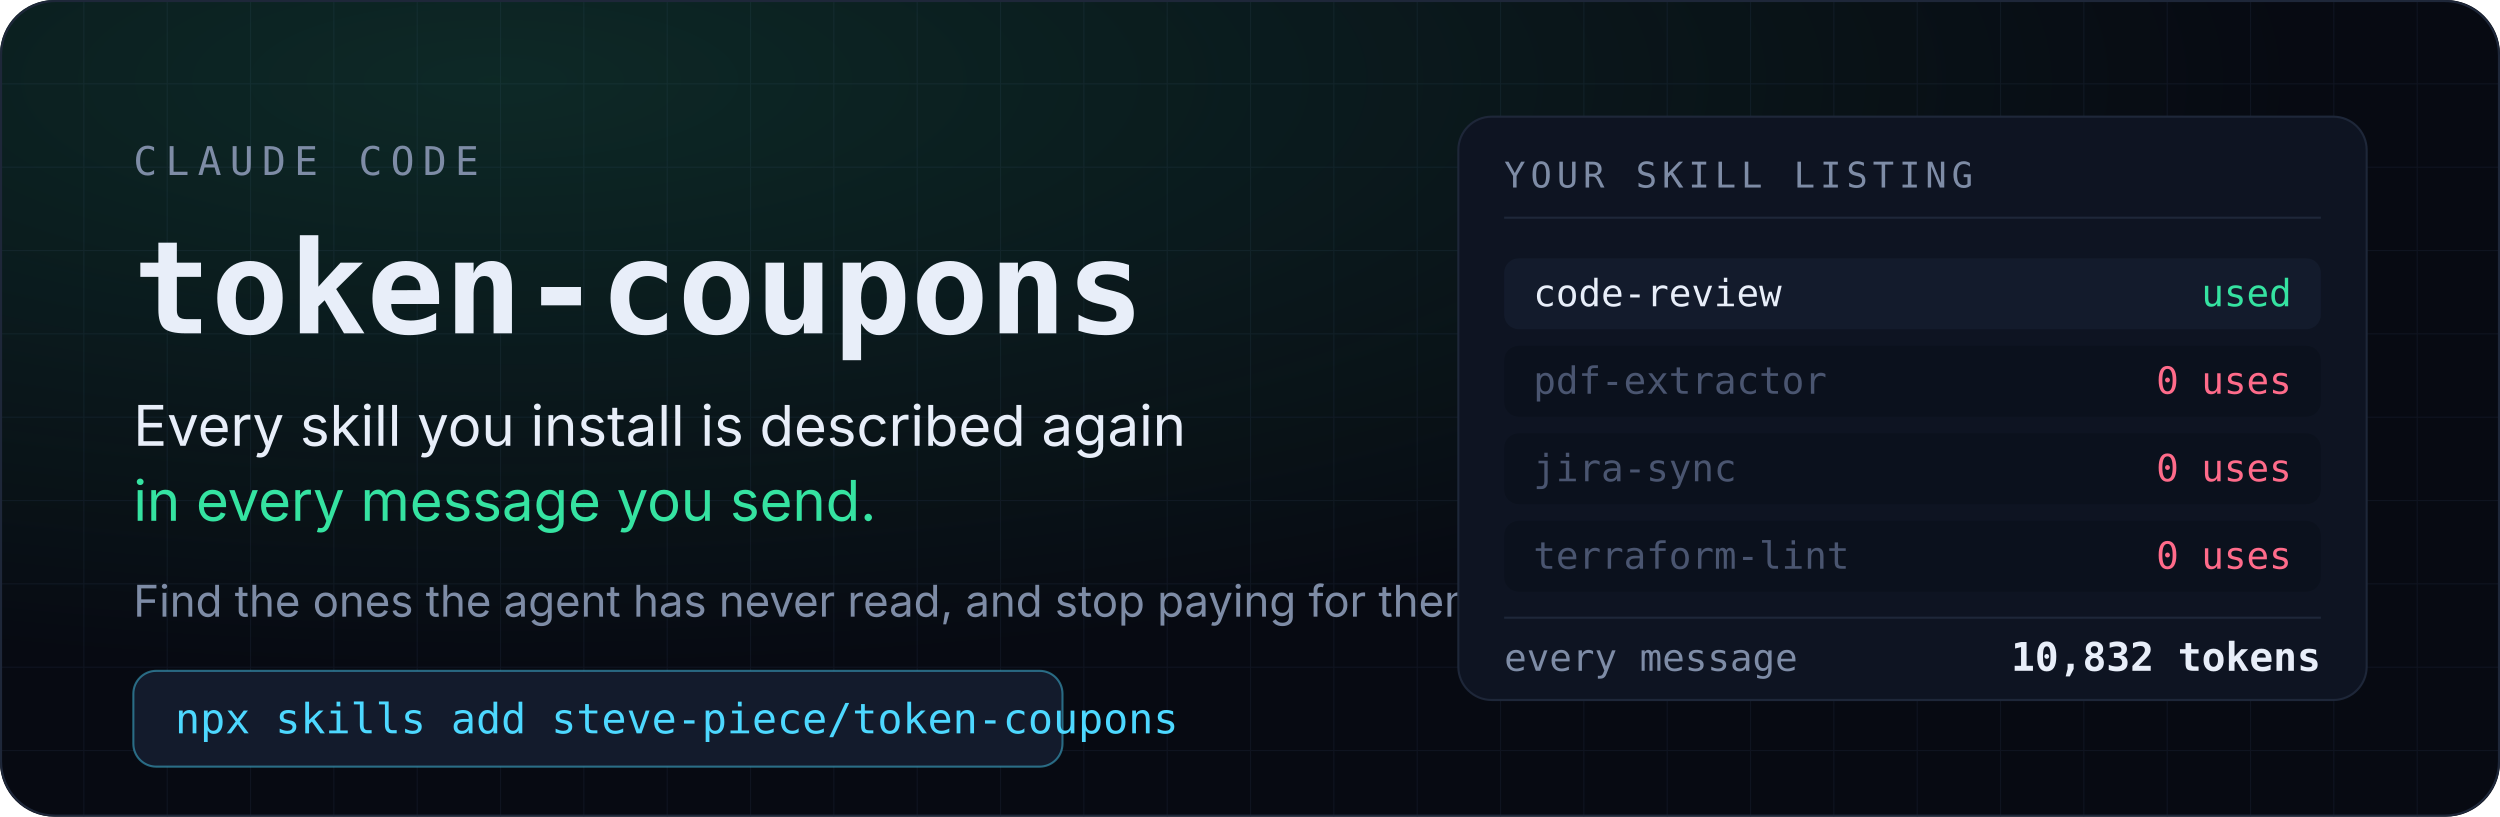
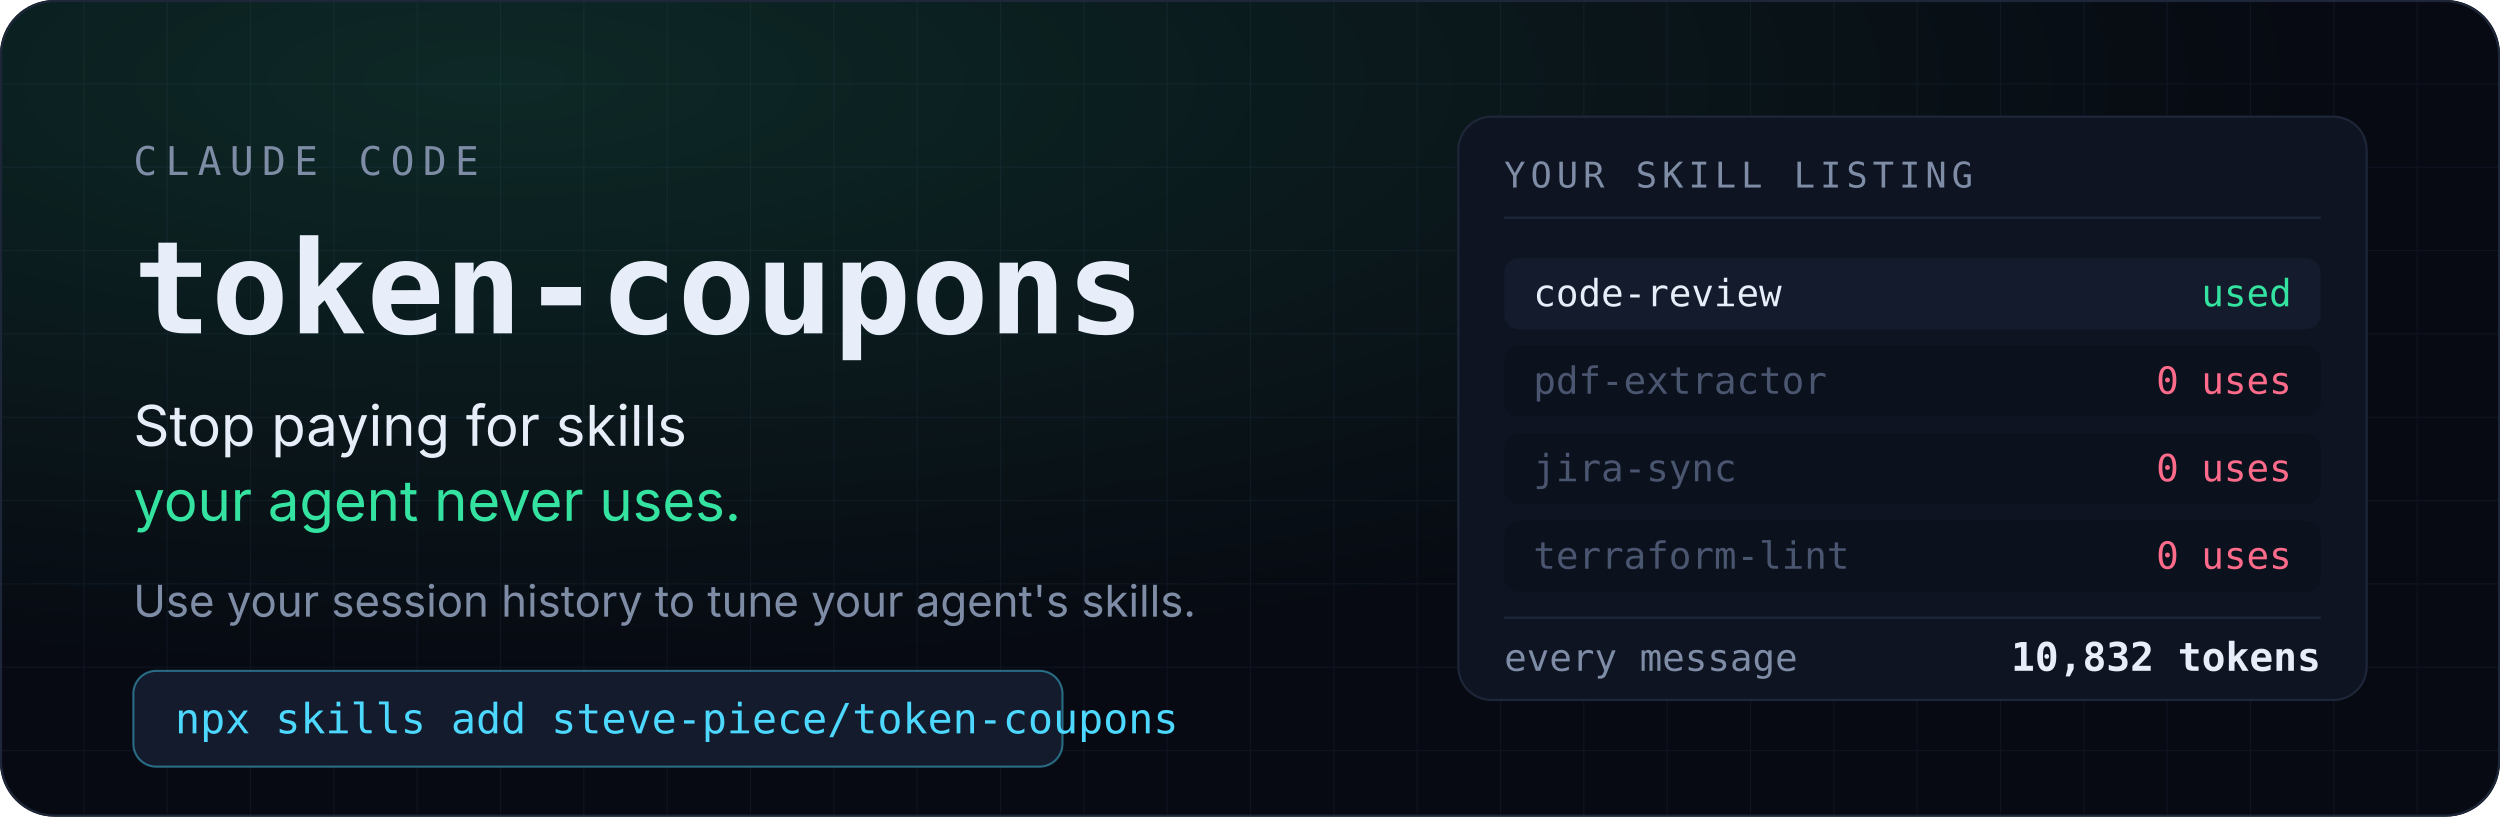
<svg xmlns="http://www.w3.org/2000/svg" width="1200" height="392" viewBox="0 0 1200 392" role="img" aria-labelledby="hero-title hero-desc">
  <defs>
    <pattern id="g" width="40" height="40" patternUnits="userSpaceOnUse">
      <path d="M 40 0 L 0 0 0 40" fill="none" stroke="#1E2739" stroke-width="1" stroke-opacity="0.35" />
    </pattern>
    <radialGradient id="wash" cx="20%" cy="10%" r="72%">
      <stop offset="0%" stop-color="#35E3A1" stop-opacity="0.14" />
      <stop offset="100%" stop-color="#35E3A1" stop-opacity="0" />
    </radialGradient>
  </defs>
  <rect width="1200" height="392" rx="26" fill="#070A12" />
  <rect width="1200" height="392" rx="26" fill="url(#g)" />
  <rect width="1200" height="392" rx="26" fill="url(#wash)" />
  <rect x="0.5" y="0.5" width="1199" height="391" rx="26" fill="none" stroke="#1E2739" />
  <g id="title-block" transform="translate(64 0)">
    <text x="0" y="84" font-family="ui-monospace, SFMono-Regular, Menlo, Consolas, monospace" font-size="19" font-weight="500" fill="#7E8CA6" letter-spacing="4">CLAUDE CODE</text>
    <text x="0" y="160" font-family="ui-monospace, SFMono-Regular, Menlo, Consolas, monospace" font-size="62" font-weight="700" fill="#E8EEF9">token-coupons</text>
-     <text x="0" y="214" font-family="-apple-system, BlinkMacSystemFont, 'Segoe UI', sans-serif" font-size="27" font-weight="400" fill="#E8EEF9">Every skill you install is described again</text>
-     <text x="0" y="250" font-family="-apple-system, BlinkMacSystemFont, 'Segoe UI', sans-serif" font-size="27" font-weight="400" fill="#35E3A1">in every message you send.</text>
-     <text x="0" y="296" font-family="-apple-system, BlinkMacSystemFont, 'Segoe UI', sans-serif" font-size="21" font-weight="400" fill="#7E8CA6">Find the ones the agent has never read, and stop paying for them.</text>
+     <text x="0" y="214" font-family="-apple-system, BlinkMacSystemFont, 'Segoe UI', sans-serif" font-size="27" font-weight="400" fill="#E8EEF9">Stop paying for skills</text>
+     <text x="0" y="250" font-family="-apple-system, BlinkMacSystemFont, 'Segoe UI', sans-serif" font-size="27" font-weight="400" fill="#35E3A1">your agent never uses.</text>
+     <text x="0" y="296" font-family="-apple-system, BlinkMacSystemFont, 'Segoe UI', sans-serif" font-size="21" font-weight="400" fill="#7E8CA6">Use your session history to tune your agent's skills.</text>
    <rect x="0" y="322" width="446" height="46" rx="11" fill="#131B2C" stroke="#4DD8FF" stroke-opacity="0.45" />
    <text x="20" y="352" font-family="ui-monospace, SFMono-Regular, Menlo, Consolas, monospace" font-size="20" fill="#4DD8FF">npx skills add steve-piece/token-coupons</text>
  </g>
  <g id="the-listing" transform="translate(700 56)">
    <rect x="0" y="0" width="436" height="280" rx="16" fill="#0E1422" stroke="#1E2739" />
    <text x="22" y="34" font-family="ui-monospace, SFMono-Regular, Menlo, Consolas, monospace" font-size="17" fill="#7E8CA6" letter-spacing="2.4">YOUR SKILL LISTING</text>
    <rect x="22" y="48" width="392" height="1" fill="#1E2739" />
    <g transform="translate(22 68)">
      <rect x="0" y="0" width="392" height="34" rx="7" fill="#131B2C" />
      <text x="14" y="23" font-family="ui-monospace, SFMono-Regular, Menlo, Consolas, monospace" font-size="18" fill="#E8EEF9">code-review</text>
      <text x="378" y="23" text-anchor="end" font-family="ui-monospace, SFMono-Regular, Menlo, Consolas, monospace" font-size="18" fill="#35E3A1">used</text>
    </g>
    <g transform="translate(22 110)">
      <rect x="0" y="0" width="392" height="34" rx="7" fill="#0B111D" />
      <text x="14" y="23" font-family="ui-monospace, SFMono-Regular, Menlo, Consolas, monospace" font-size="18" fill="#4A5570">pdf-extractor</text>
      <text x="378" y="23" text-anchor="end" font-family="ui-monospace, SFMono-Regular, Menlo, Consolas, monospace" font-size="18" fill="#FF6B8A">0 uses</text>
    </g>
    <g transform="translate(22 152)">
      <rect x="0" y="0" width="392" height="34" rx="7" fill="#0B111D" />
      <text x="14" y="23" font-family="ui-monospace, SFMono-Regular, Menlo, Consolas, monospace" font-size="18" fill="#4A5570">jira-sync</text>
      <text x="378" y="23" text-anchor="end" font-family="ui-monospace, SFMono-Regular, Menlo, Consolas, monospace" font-size="18" fill="#FF6B8A">0 uses</text>
    </g>
    <g transform="translate(22 194)">
      <rect x="0" y="0" width="392" height="34" rx="7" fill="#0B111D" />
      <text x="14" y="23" font-family="ui-monospace, SFMono-Regular, Menlo, Consolas, monospace" font-size="18" fill="#4A5570">terraform-lint</text>
      <text x="378" y="23" text-anchor="end" font-family="ui-monospace, SFMono-Regular, Menlo, Consolas, monospace" font-size="18" fill="#FF6B8A">0 uses</text>
    </g>
    <rect x="22" y="240" width="392" height="1" fill="#1E2739" />
    <text x="22" y="266" font-family="ui-monospace, SFMono-Regular, Menlo, Consolas, monospace" font-size="18" fill="#7E8CA6">every message</text>
    <text x="414" y="266" text-anchor="end" font-family="ui-monospace, SFMono-Regular, Menlo, Consolas, monospace" font-size="19" font-weight="700" fill="#E8EEF9">10,832 tokens</text>
  </g>
</svg>
